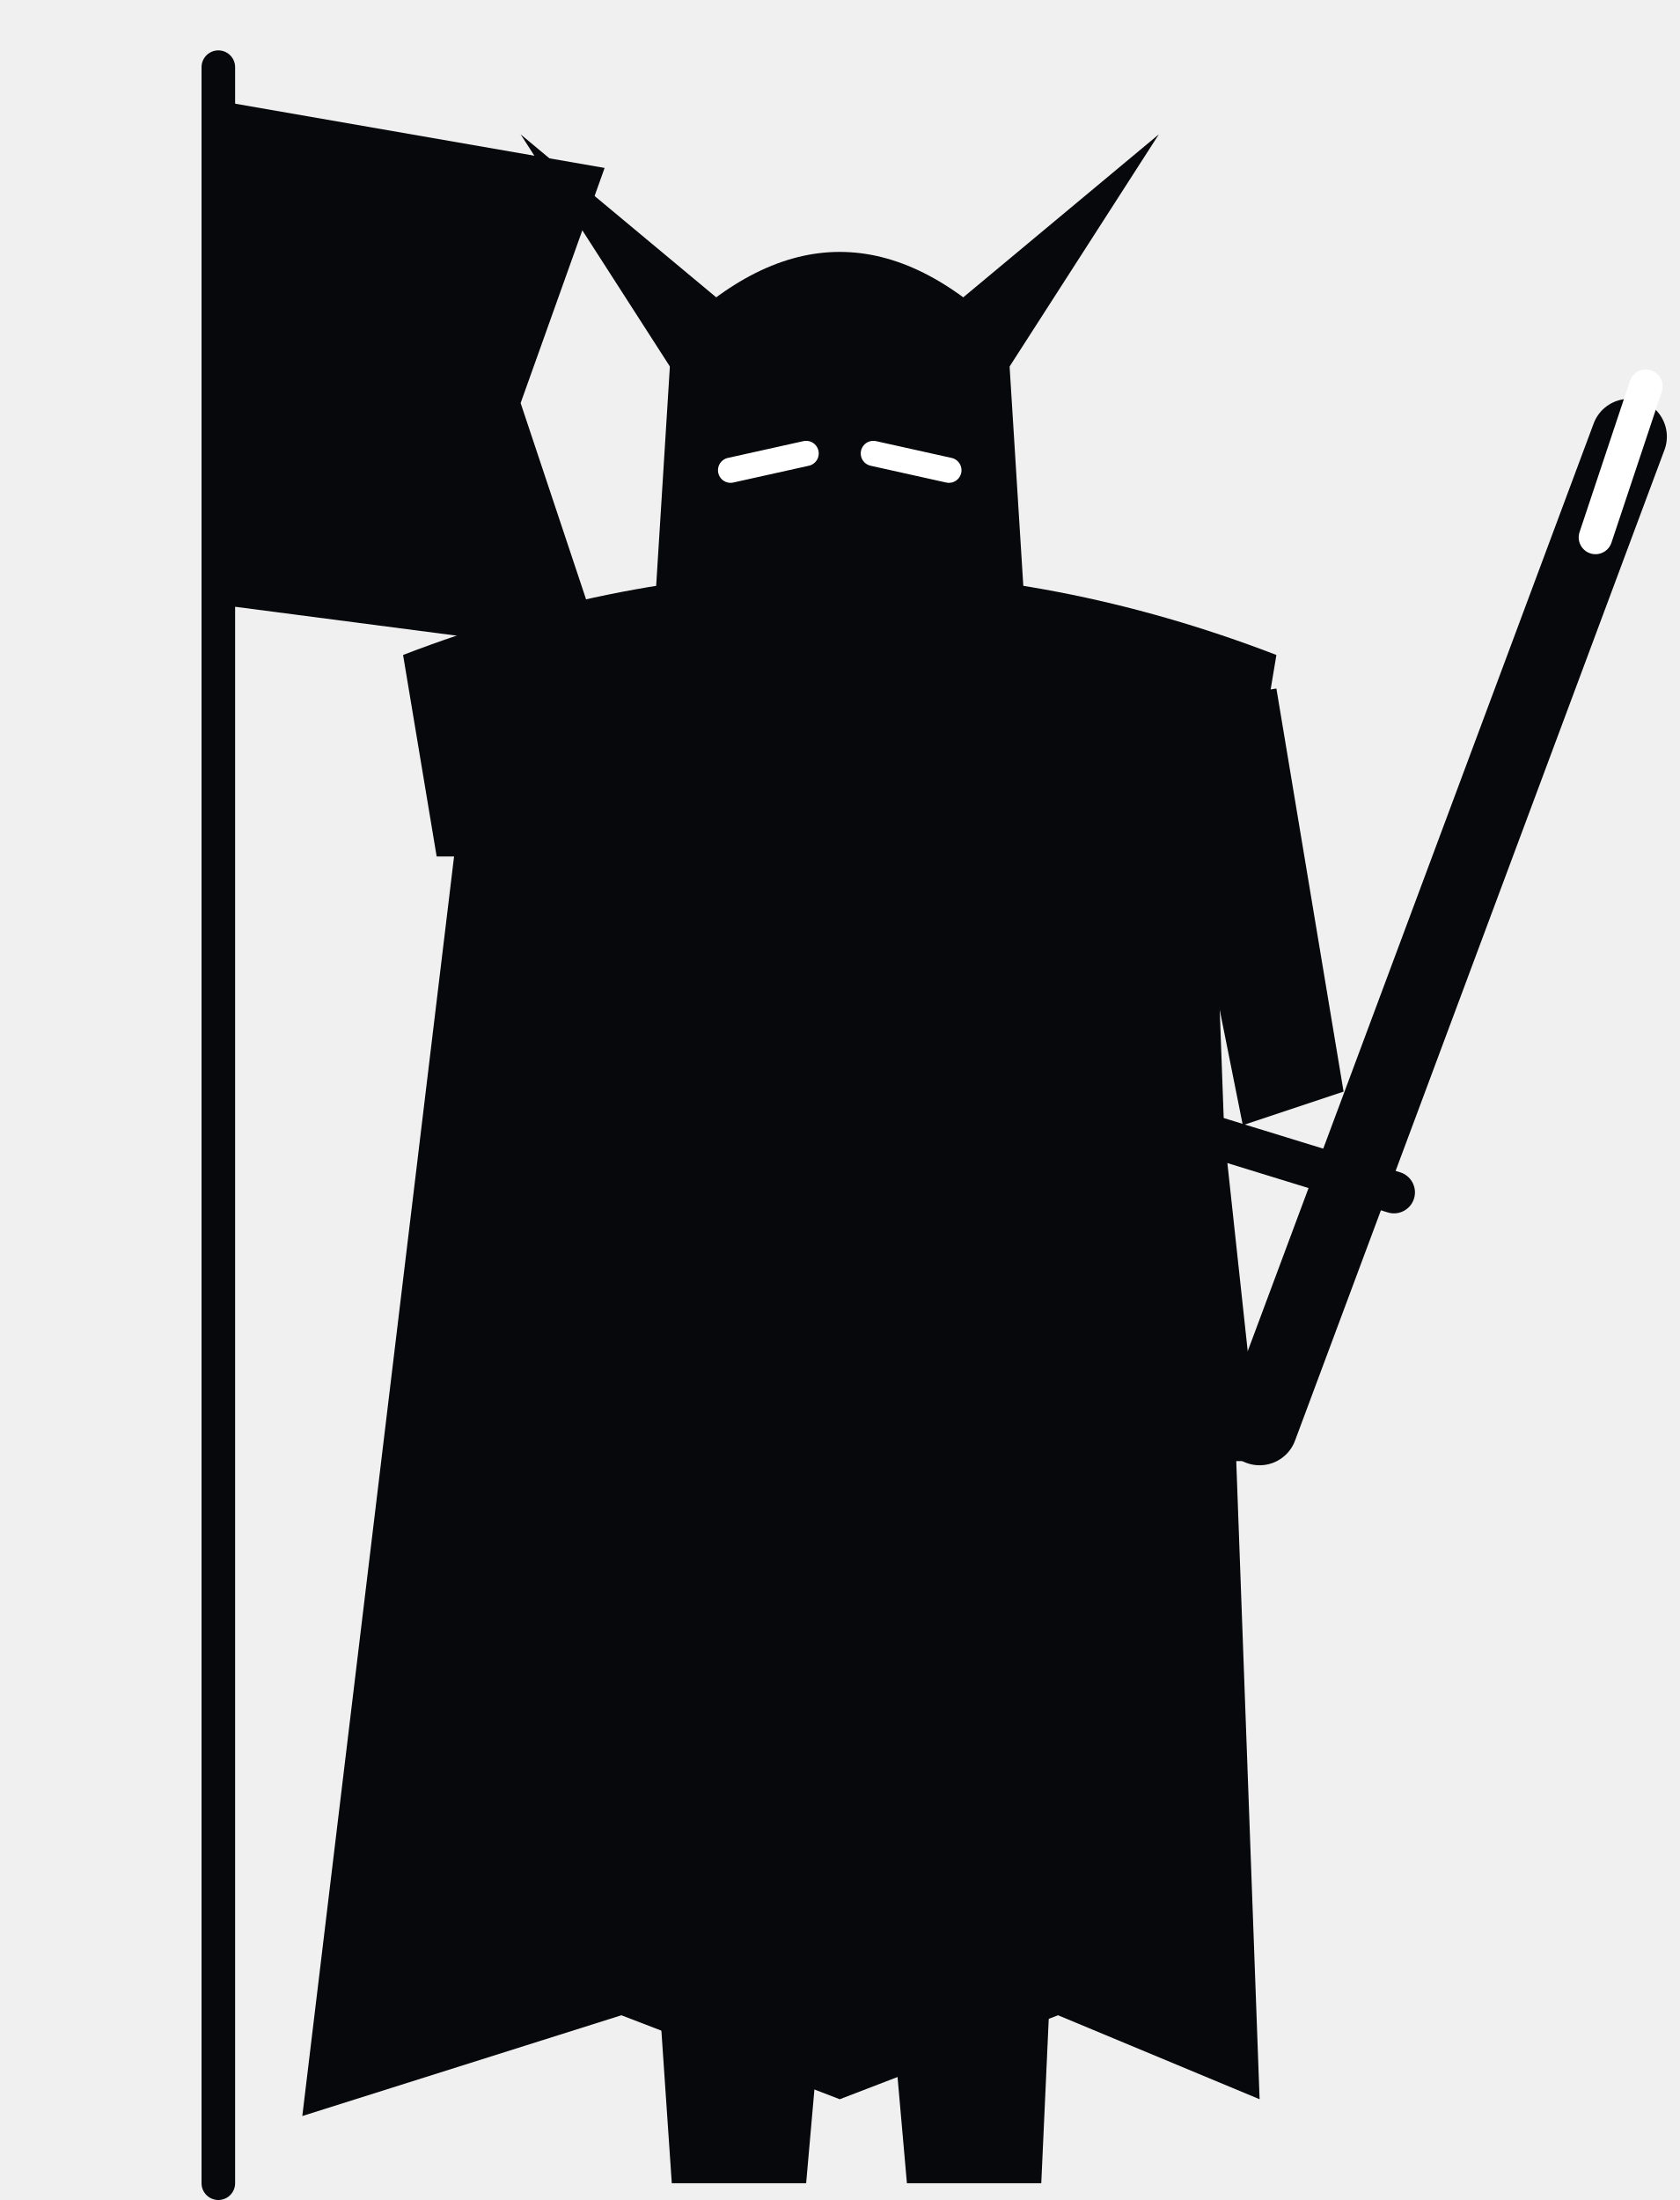
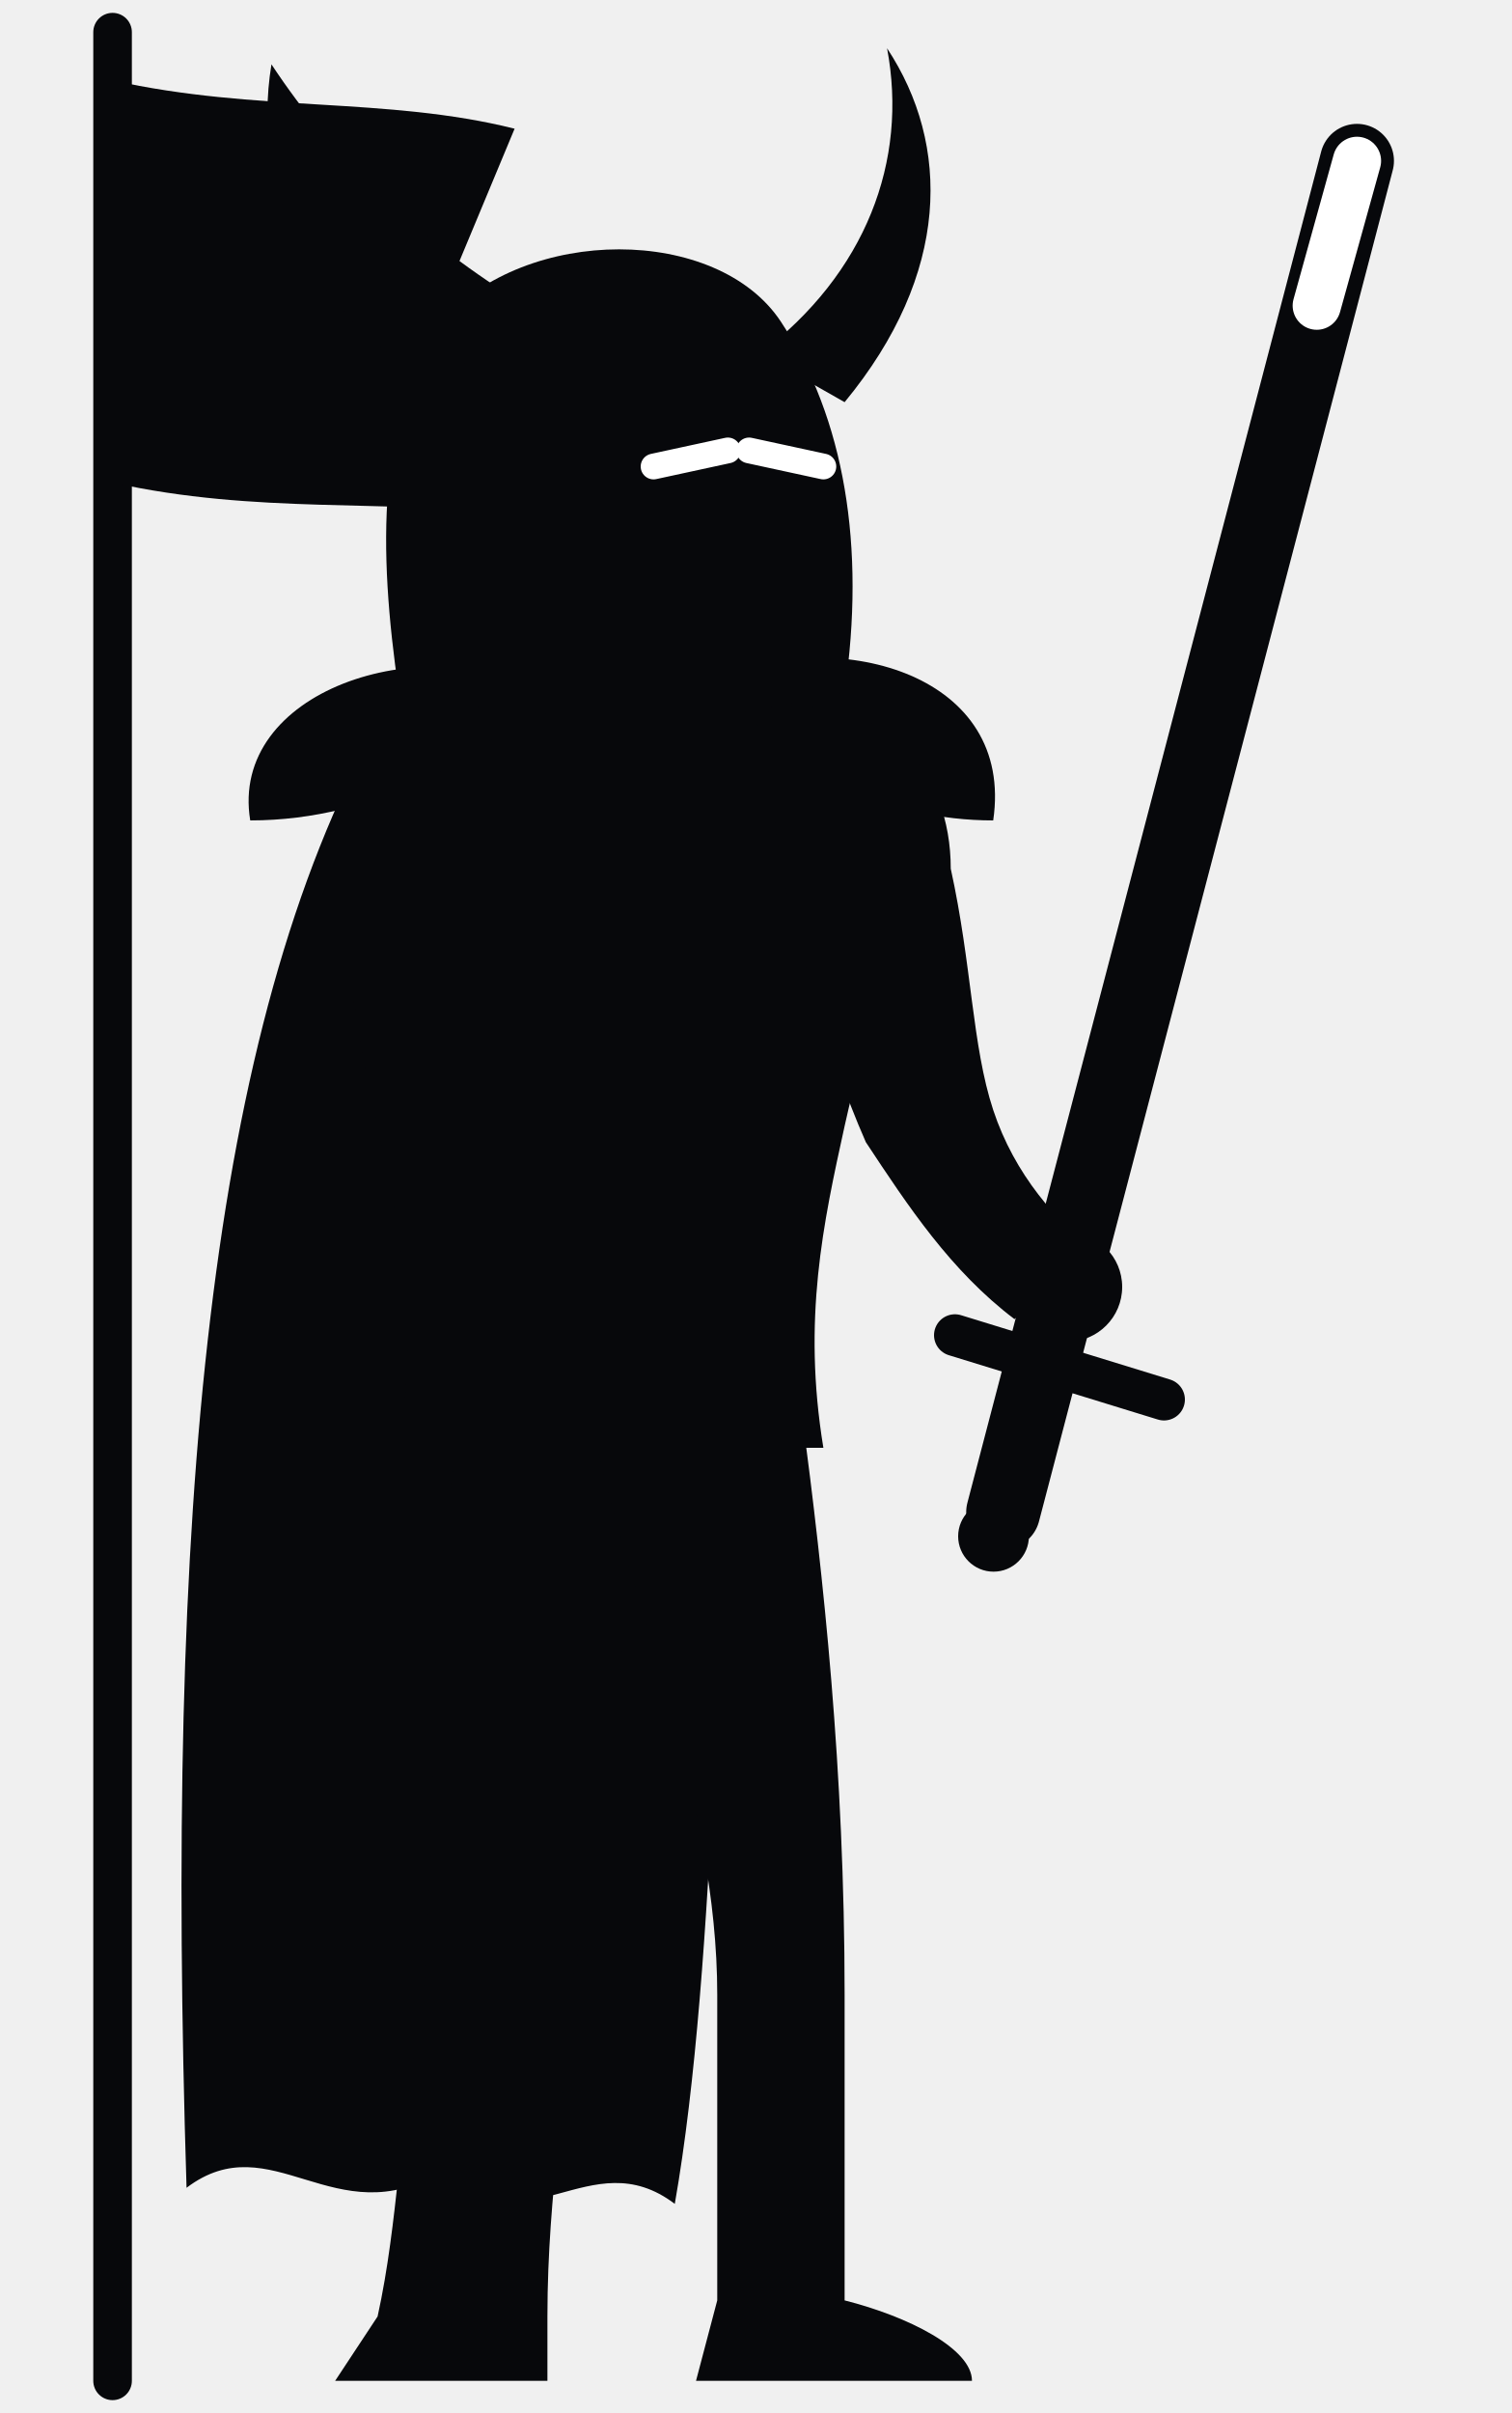
- <svg xmlns="http://www.w3.org/2000/svg" viewBox="0 0 200 262" data-height="1024">
-   <g id="part:banner" data-pivot="26 260">
+ <svg xmlns="http://www.w3.org/2000/svg" viewBox="12 2 94 150" data-height="1024">
+   <g id="part:banner" data-pivot="19.00 150.00">
    <g class="shape" fill="#07080B" stroke="#07080B" stroke-linecap="round" stroke-linejoin="round" stroke-width="0">
-       <line x1="26" y1="260" x2="26" y2="8" stroke-width="4" />
-       <path d="M26 12 L72 20 L62 48 L72 78 L26 72Z" />
+       <line x1="19.00" y1="150.00" x2="19.00" y2="4.00" stroke-width="2.4" />
+       <path d="M 19.00 7.00 C 28.00 9.00 36.00 8.00 44.00 10.00 L 39.00 22.00 L 44.00 34.00 C 36.00 33.00 28.00 34.00 19.00 32.00 Z" />
    </g>
  </g>
-   <g id="part:cloak" data-pivot="100 84">
+   <g id="part:cloak" data-pivot="50.00 46.00">
    <g class="shape" fill="#07080B" stroke="#07080B" stroke-linecap="round" stroke-linejoin="round" stroke-width="0">
-       <path d="M56 86 L36 252 L74 240 L100 250 L126 240 L150 250 L144 86Z" />
+       <path d="M 35.48 47.00 C 24.92 66.00 22.28 96.00 23.60 138.00 C 28.88 134.00 32.84 141.00 39.44 137.00 C 44.72 142.00 48.68 135.00 53.96 139.00 C 56.60 124.00 56.60 100.00 57.92 80.00 C 59.24 66.00 61.88 56.00 64.52 47.00 Z" />
    </g>
  </g>
-   <g id="part:legs" data-pivot="100 172">
+   <g id="part:legs" data-pivot="50.00 92.00">
    <g class="shape" fill="#07080B" stroke="#07080B" stroke-linecap="round" stroke-linejoin="round" stroke-width="0">
-       <path d="M74 172 L128 172 L124 260 L108 260 L102 192 L96 260 L80 260Z" />
+       <path d="M 40.76 90.00 C 38.12 104.00 39.44 116.00 38.12 128.00 C 36.80 134.00 36.80 140.00 35.48 146.00 L 32.84 150.00 L 46.04 150.00 L 46.04 146.00 C 46.04 138.00 47.36 132.00 47.36 126.00 C 50.00 114.00 51.32 102.00 51.32 92.00 Z" />
+       <path d="M 48.68 90.00 C 51.32 102.00 56.60 114.00 56.60 126.00 C 56.60 134.00 56.60 140.00 56.60 145.00 L 55.28 150.00 L 72.44 150.00 C 72.44 148.00 68.48 146.00 64.52 145.00 C 64.52 138.00 64.52 132.00 64.52 126.00 C 64.52 112.00 63.20 100.00 61.88 90.00 Z" />
    </g>
  </g>
-   <g id="part:torso" data-pivot="100 174">
+   <g id="part:torso" data-pivot="50.00 92.00">
    <g class="shape" fill="#07080B" stroke="#07080B" stroke-linecap="round" stroke-linejoin="round" stroke-width="0">
-       <path d="M48 78 Q100 58 152 78 L148 102 L52 102Z" />
-       <path d="M58 100 L142 100 L150 174 L50 174Z" />
+       <path d="M 36.80 49.00 C 30.20 55.00 28.88 64.00 30.20 74.00 C 30.20 78.00 31.52 81.00 32.84 83.00 L 38.12 82.00 C 36.80 76.00 36.80 70.00 38.12 64.00 C 39.44 58.00 40.76 54.00 42.08 51.00 Z" />
+       <path d="M 32.84 52.00 C 34.16 45.00 42.08 42.00 50.00 42.00 C 59.24 42.00 65.84 44.00 68.48 50.00 C 68.48 58.00 65.84 66.00 64.52 72.00 C 63.20 78.00 61.88 84.00 63.20 92.00 L 36.80 92.00 C 38.12 84.00 36.80 78.00 35.48 72.00 C 34.16 66.00 32.84 58.00 32.84 52.00 Z" />
+       <path d="M 27.56 53.00 C 26.24 45.00 38.12 41.00 46.04 45.00 C 42.08 49.00 35.48 53.00 27.56 53.00 Z" />
+       <path d="M 56.60 44.00 C 64.52 41.00 75.08 44.00 73.76 53.00 C 67.16 53.00 60.56 50.00 56.60 44.00 Z" />
    </g>
  </g>
-   <g id="part:head" data-pivot="100 72">
+   <g id="part:head" data-pivot="50.00 45.00">
    <g class="shape" fill="#07080B" stroke="#07080B" stroke-linecap="round" stroke-linejoin="round" stroke-width="0">
-       <path d="M80 40 Q100 20 120 40 L122 72 L78 72Z" />
-       <path d="M80 44 L62 16 L86 36Z" />
-       <path d="M120 44 L138 16 L114 36Z" />
+       <path d="M 44.72 42.00 L 56.60 42.00 L 56.60 47.00 L 44.72 47.00 Z" />
+       <path d="M 36.80 45.00 C 35.48 36.00 35.48 28.00 39.44 22.00 C 44.72 16.00 56.60 16.00 60.56 22.00 C 64.52 28.00 65.84 36.00 64.52 45.00 C 57.92 47.00 43.40 47.00 36.80 45.00 Z" />
+       <path d="M 39.44 26.00 C 31.52 22.00 27.56 14.00 28.88 6.00 C 32.84 12.00 38.12 17.00 44.72 21.00 Z" />
+       <path d="M 59.24 24.00 C 65.84 19.00 68.48 12.00 67.16 5.00 C 71.12 11.00 71.12 19.00 64.52 27.00 Z" />
    </g>
    <g class="glow" fill="#FFFFFF" stroke="#FFFFFF" stroke-linecap="round" stroke-width="0">
-       <line x1="87" y1="56" x2="96" y2="54" stroke-width="3" />
-       <line x1="104" y1="54" x2="113" y2="56" stroke-width="3" />
+       <line x1="52.64" y1="31.00" x2="57.26" y2="30.00" stroke-width="1.6" />
+       <line x1="58.58" y1="30.00" x2="63.20" y2="31.00" stroke-width="1.6" />
    </g>
  </g>
-   <g id="part:weapon" data-pivot="144 86">
+   <g id="part:weapon" data-pivot="63.20 49.00">
    <g class="shape" fill="#07080B" stroke="#07080B" stroke-linecap="round" stroke-linejoin="round" stroke-width="0">
-       <path d="M138 84 L152 82 L160 130 L148 134Z" />
-       <line x1="150" y1="170" x2="194" y2="52" stroke-width="9" />
-       <line x1="140" y1="134" x2="166" y2="142" stroke-width="5" />
+       <path d="M 59.24 46.00 C 67.16 45.00 71.12 50.00 71.12 56.00 C 72.44 62.00 72.44 67.00 73.76 71.00 C 75.08 75.00 77.72 78.00 80.36 80.00 L 75.08 84.00 C 71.12 81.00 68.48 77.00 65.84 73.00 C 63.20 67.00 61.88 61.00 60.56 56.00 Z" />
+       <circle cx="78.38" cy="82.00" r="3.4" />
+       <line x1="74.38" y1="96.00" x2="96.38" y2="12.00" stroke-width="4.6" />
+       <line x1="71.38" y1="85.00" x2="84.38" y2="89.00" stroke-width="2.6" />
+       <circle cx="73.78" cy="97.50" r="2.2" />
    </g>
    <g class="glow" fill="#FFFFFF" stroke="#FFFFFF" stroke-linecap="round" stroke-width="0">
-       <line x1="190" y1="64" x2="196" y2="46" stroke-width="4" />
+       <line x1="93.88" y1="21.00" x2="96.38" y2="12.00" stroke-width="3" />
    </g>
  </g>
</svg>
